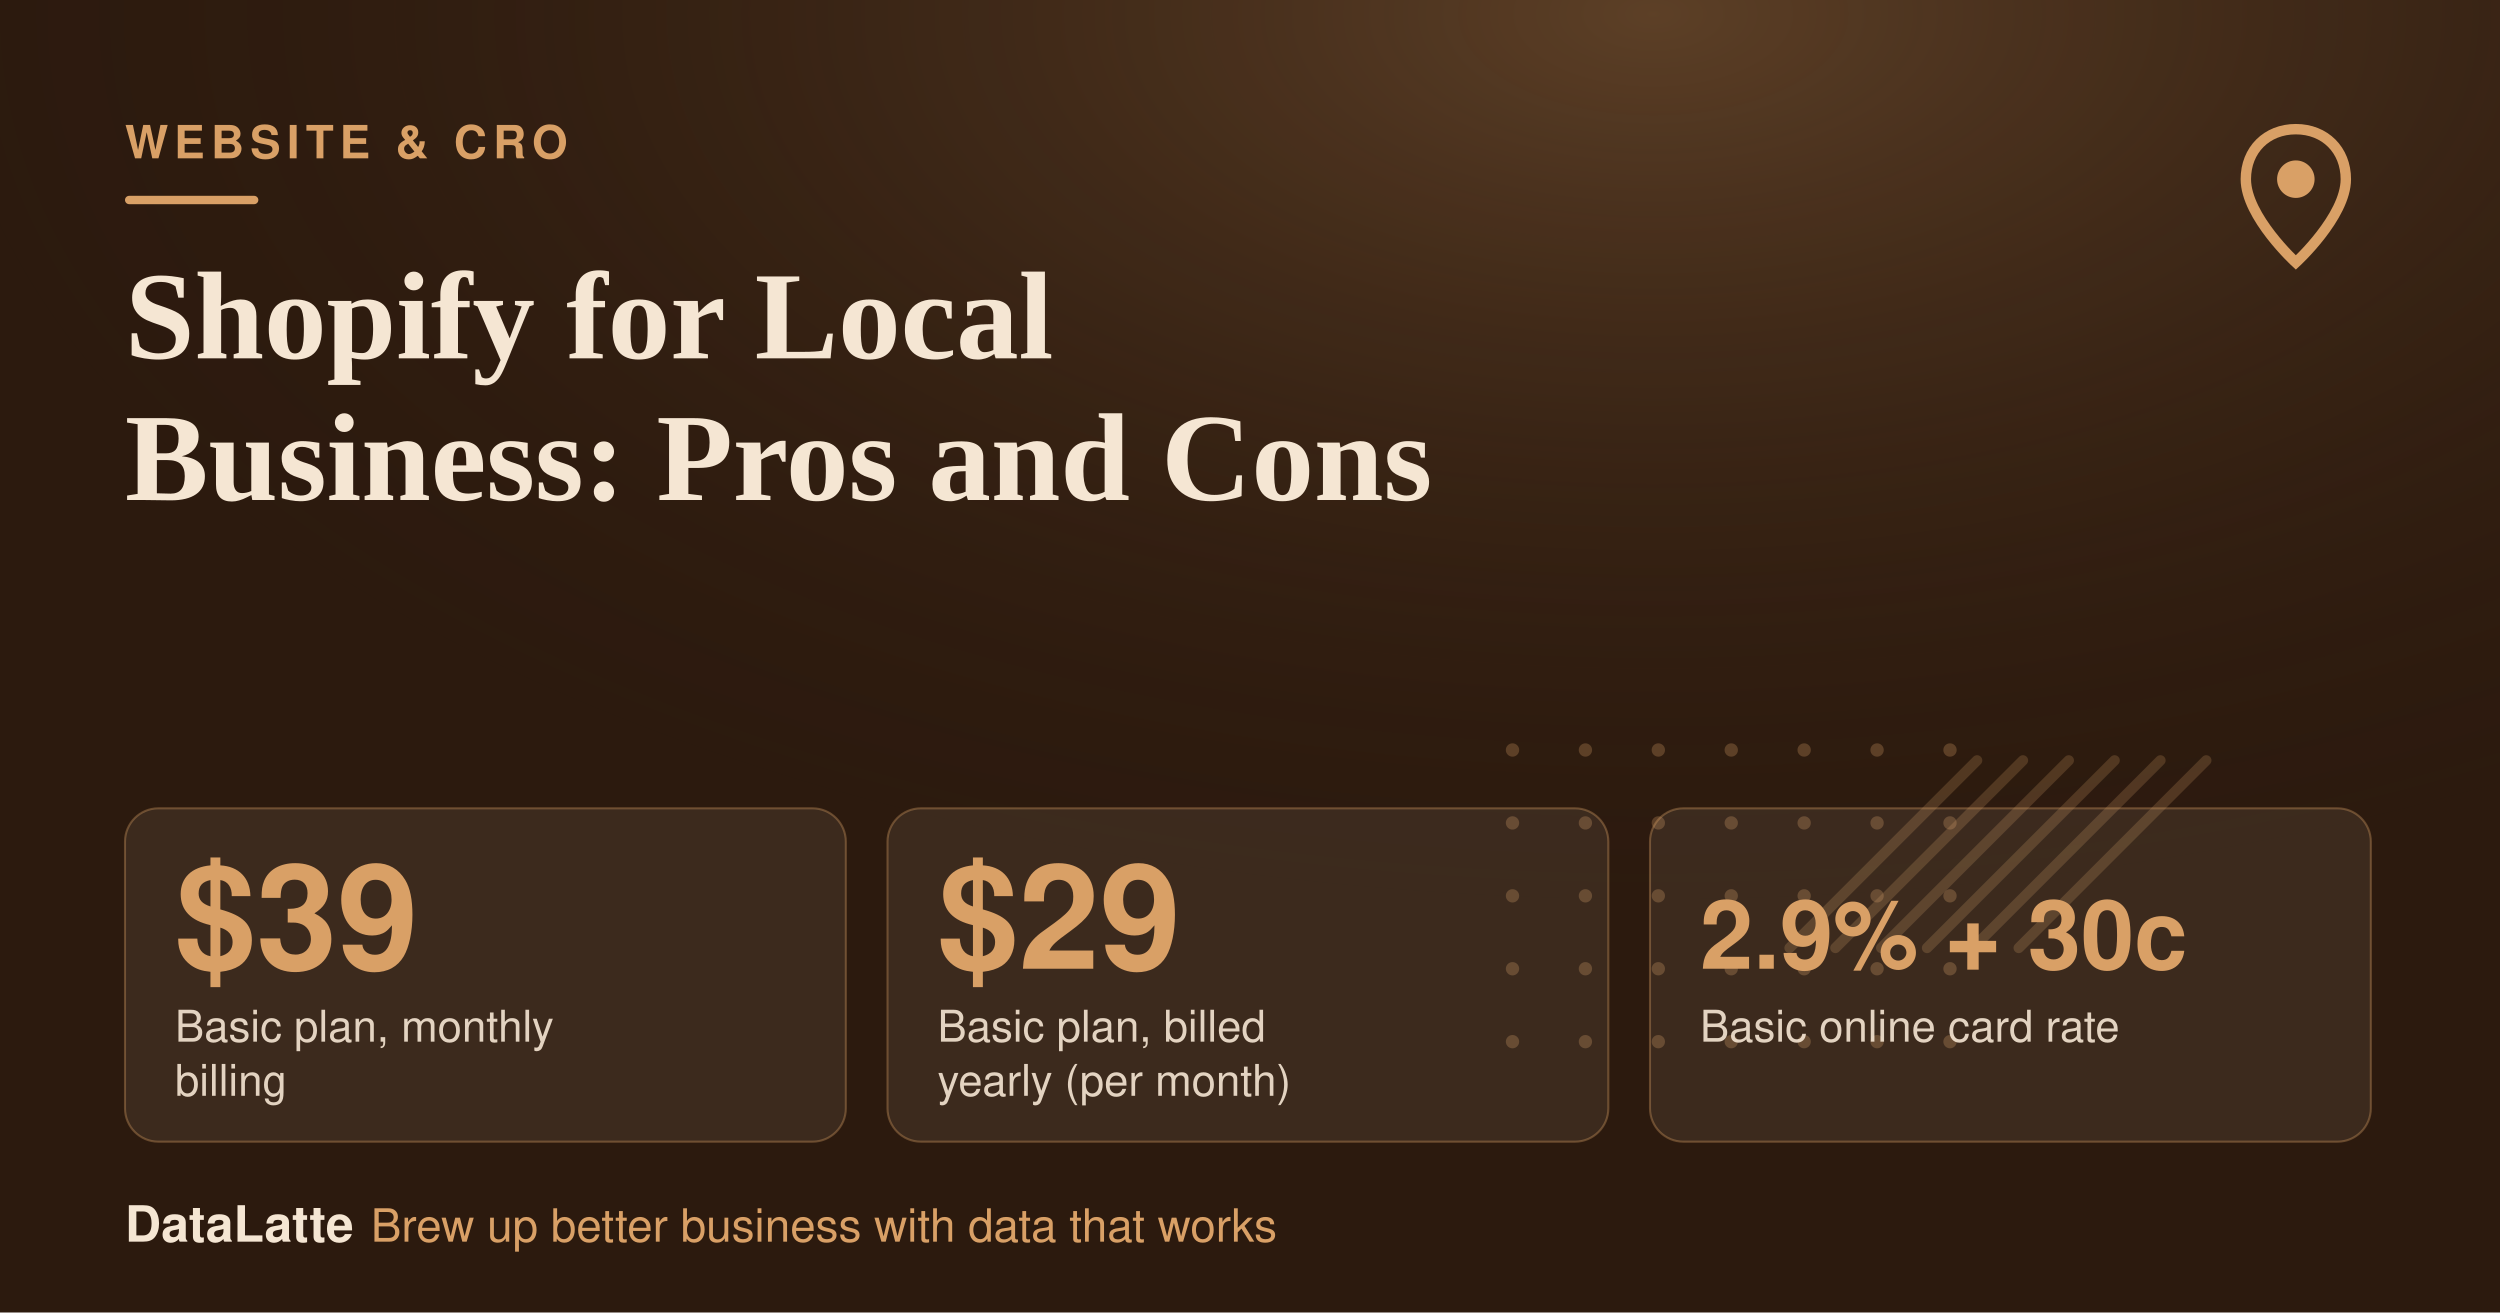
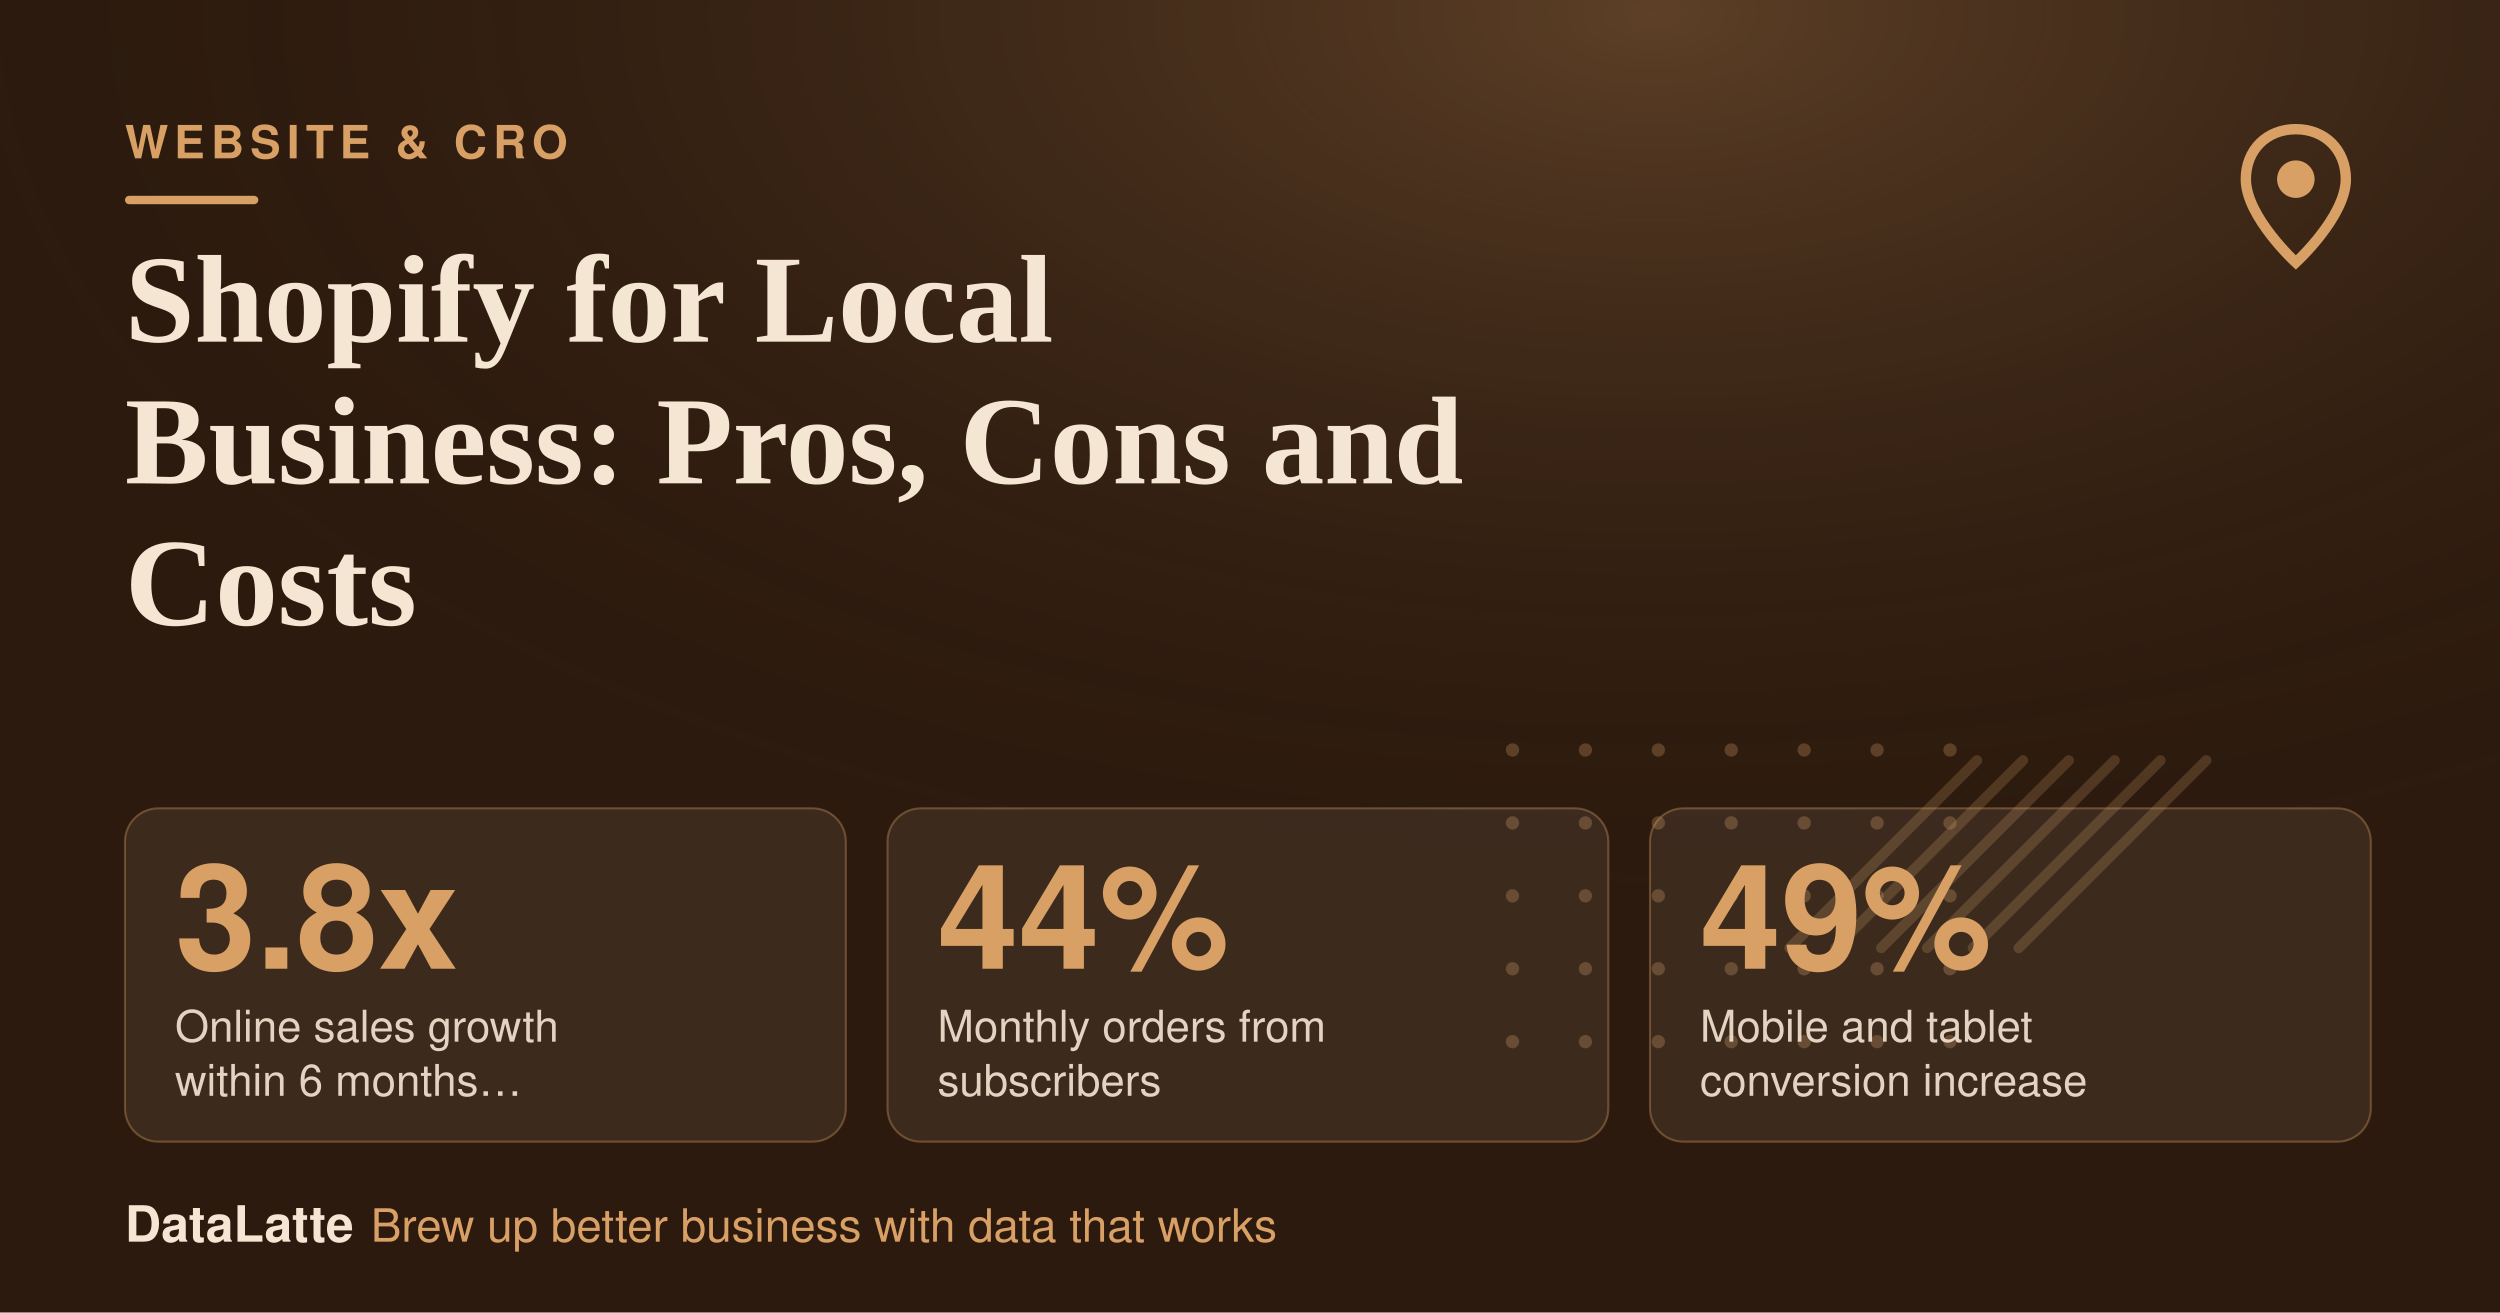
- <svg xmlns="http://www.w3.org/2000/svg" width="1200" height="630" viewBox="0 0 1200 630" role="img" aria-label="Shopify for Local Business: Pros and Cons">
+ <svg xmlns="http://www.w3.org/2000/svg" width="1200" height="630" viewBox="0 0 1200 630" role="img" aria-label="Shopify for Local Business: Pros, Cons and Costs">
  <defs>
    <radialGradient id="g" cx="66%" cy="1%" r="70%">
      <stop offset="0" stop-color="#d9a066" stop-opacity="0.28" />
      <stop offset="1" stop-color="#2c1a0e" stop-opacity="0" />
    </radialGradient>
  </defs>
  <rect width="1200" height="630" fill="#2c1a0e" />
  <rect width="1200" height="630" fill="url(#g)" />
  <line x1="859" y1="455" x2="949" y2="365" stroke="#d9a066" stroke-opacity="0.22" stroke-width="5" stroke-linecap="round" />
  <line x1="881" y1="455" x2="971" y2="365" stroke="#d9a066" stroke-opacity="0.22" stroke-width="5" stroke-linecap="round" />
  <line x1="903" y1="455" x2="993" y2="365" stroke="#d9a066" stroke-opacity="0.22" stroke-width="5" stroke-linecap="round" />
  <line x1="925" y1="455" x2="1015" y2="365" stroke="#d9a066" stroke-opacity="0.22" stroke-width="5" stroke-linecap="round" />
  <line x1="947" y1="455" x2="1037" y2="365" stroke="#d9a066" stroke-opacity="0.22" stroke-width="5" stroke-linecap="round" />
  <line x1="969" y1="455" x2="1059" y2="365" stroke="#d9a066" stroke-opacity="0.22" stroke-width="5" stroke-linecap="round" />
  <circle cx="726" cy="360" r="3.2" fill="#d9a066" fill-opacity="0.28" />
  <circle cx="726" cy="395" r="3.2" fill="#d9a066" fill-opacity="0.28" />
  <circle cx="726" cy="430" r="3.2" fill="#d9a066" fill-opacity="0.28" />
  <circle cx="726" cy="465" r="3.2" fill="#d9a066" fill-opacity="0.28" />
  <circle cx="726" cy="500" r="3.2" fill="#d9a066" fill-opacity="0.28" />
  <circle cx="761" cy="360" r="3.2" fill="#d9a066" fill-opacity="0.28" />
  <circle cx="761" cy="395" r="3.2" fill="#d9a066" fill-opacity="0.28" />
  <circle cx="761" cy="430" r="3.2" fill="#d9a066" fill-opacity="0.28" />
  <circle cx="761" cy="465" r="3.2" fill="#d9a066" fill-opacity="0.28" />
  <circle cx="761" cy="500" r="3.2" fill="#d9a066" fill-opacity="0.28" />
  <circle cx="796" cy="360" r="3.2" fill="#d9a066" fill-opacity="0.28" />
  <circle cx="796" cy="395" r="3.2" fill="#d9a066" fill-opacity="0.28" />
  <circle cx="796" cy="430" r="3.2" fill="#d9a066" fill-opacity="0.28" />
  <circle cx="796" cy="465" r="3.2" fill="#d9a066" fill-opacity="0.28" />
  <circle cx="796" cy="500" r="3.2" fill="#d9a066" fill-opacity="0.28" />
  <circle cx="831" cy="360" r="3.2" fill="#d9a066" fill-opacity="0.28" />
  <circle cx="831" cy="395" r="3.2" fill="#d9a066" fill-opacity="0.28" />
  <circle cx="831" cy="430" r="3.2" fill="#d9a066" fill-opacity="0.28" />
  <circle cx="831" cy="465" r="3.2" fill="#d9a066" fill-opacity="0.28" />
  <circle cx="831" cy="500" r="3.2" fill="#d9a066" fill-opacity="0.28" />
  <circle cx="866" cy="360" r="3.2" fill="#d9a066" fill-opacity="0.28" />
  <circle cx="866" cy="395" r="3.2" fill="#d9a066" fill-opacity="0.28" />
  <circle cx="866" cy="430" r="3.2" fill="#d9a066" fill-opacity="0.28" />
  <circle cx="866" cy="465" r="3.2" fill="#d9a066" fill-opacity="0.28" />
  <circle cx="866" cy="500" r="3.2" fill="#d9a066" fill-opacity="0.28" />
  <circle cx="901" cy="360" r="3.2" fill="#d9a066" fill-opacity="0.28" />
  <circle cx="901" cy="395" r="3.2" fill="#d9a066" fill-opacity="0.28" />
  <circle cx="901" cy="430" r="3.2" fill="#d9a066" fill-opacity="0.28" />
  <circle cx="901" cy="465" r="3.2" fill="#d9a066" fill-opacity="0.28" />
  <circle cx="901" cy="500" r="3.2" fill="#d9a066" fill-opacity="0.28" />
  <circle cx="936" cy="360" r="3.2" fill="#d9a066" fill-opacity="0.28" />
  <circle cx="936" cy="395" r="3.2" fill="#d9a066" fill-opacity="0.28" />
  <circle cx="936" cy="430" r="3.2" fill="#d9a066" fill-opacity="0.28" />
  <circle cx="936" cy="465" r="3.2" fill="#d9a066" fill-opacity="0.28" />
  <circle cx="936" cy="500" r="3.2" fill="#d9a066" fill-opacity="0.28" />
  <g transform="translate(1076 62) scale(1.0)">
    <path d="M26 0C12 0 2 10 2 24c0 18 24 40 24 40s24-22 24-40C50 10 40 0 26 0z" fill="none" stroke="#d9a066" stroke-width="5" />
    <circle cx="26" cy="24" r="9" fill="#d9a066" />
  </g>
  <text x="60" y="76" font-family="Helvetica, Arial, sans-serif" font-size="22" font-weight="700" fill="#d9a066" letter-spacing="3">WEBSITE &amp; CRO</text>
  <rect x="60" y="94" width="64" height="4" rx="2" fill="#d9a066" />
-   <text x="60" y="172" font-family="Georgia, 'Times New Roman', serif" font-size="60" font-weight="700" fill="#f5e6d3">Shopify for Local</text>
-   <text x="60" y="240" font-family="Georgia, 'Times New Roman', serif" font-size="60" font-weight="700" fill="#f5e6d3">Business: Pros and Cons</text>
+   <text x="60" y="164" font-family="Georgia, 'Times New Roman', serif" font-size="60" font-weight="700" fill="#f5e6d3">Shopify for Local</text>
+   <text x="60" y="232" font-family="Georgia, 'Times New Roman', serif" font-size="60" font-weight="700" fill="#f5e6d3">Business: Pros, Cons and</text>
+   <text x="60" y="300" font-family="Georgia, 'Times New Roman', serif" font-size="60" font-weight="700" fill="#f5e6d3">Costs</text>
  <rect x="60" y="388" width="346" height="160" rx="16" fill="#f5e6d3" fill-opacity="0.08" stroke="#d9a066" stroke-opacity="0.35" />
-   <text x="84" y="465" font-family="Helvetica, Arial, sans-serif" font-size="70" font-weight="800" fill="#d9a066">$39</text>
-   <text x="84" y="500" font-family="Helvetica, Arial, sans-serif" font-size="21" fill="#f5e6d3" fill-opacity="0.9">Basic plan, monthly</text>
-   <text x="84" y="526" font-family="Helvetica, Arial, sans-serif" font-size="21" fill="#f5e6d3" fill-opacity="0.9">billing</text>
+   <text x="84" y="465" font-family="Helvetica, Arial, sans-serif" font-size="70" font-weight="800" fill="#d9a066">3.8x</text>
+   <text x="84" y="500" font-family="Helvetica, Arial, sans-serif" font-size="21" fill="#f5e6d3" fill-opacity="0.9">Online sales growth</text>
+   <text x="84" y="526" font-family="Helvetica, Arial, sans-serif" font-size="21" fill="#f5e6d3" fill-opacity="0.9">within 6 months…</text>
  <rect x="426" y="388" width="346" height="160" rx="16" fill="#f5e6d3" fill-opacity="0.08" stroke="#d9a066" stroke-opacity="0.35" />
-   <text x="450" y="465" font-family="Helvetica, Arial, sans-serif" font-size="70" font-weight="800" fill="#d9a066">$29</text>
-   <text x="450" y="500" font-family="Helvetica, Arial, sans-serif" font-size="21" fill="#f5e6d3" fill-opacity="0.9">Basic plan, billed</text>
-   <text x="450" y="526" font-family="Helvetica, Arial, sans-serif" font-size="21" fill="#f5e6d3" fill-opacity="0.9">yearly (per month)</text>
+   <text x="450" y="465" font-family="Helvetica, Arial, sans-serif" font-size="70" font-weight="800" fill="#d9a066">44%</text>
+   <text x="450" y="500" font-family="Helvetica, Arial, sans-serif" font-size="21" fill="#f5e6d3" fill-opacity="0.9">Monthly orders from</text>
+   <text x="450" y="526" font-family="Helvetica, Arial, sans-serif" font-size="21" fill="#f5e6d3" fill-opacity="0.9">subscribers</text>
  <rect x="792" y="388" width="346" height="160" rx="16" fill="#f5e6d3" fill-opacity="0.08" stroke="#d9a066" stroke-opacity="0.35" />
-   <text x="816" y="465" font-family="Helvetica, Arial, sans-serif" font-size="46" font-weight="800" fill="#d9a066">2.9% + 30c</text>
-   <text x="816" y="500" font-family="Helvetica, Arial, sans-serif" font-size="21" fill="#f5e6d3" fill-opacity="0.9">Basic online card rate</text>
+   <text x="816" y="465" font-family="Helvetica, Arial, sans-serif" font-size="70" font-weight="800" fill="#d9a066">49%</text>
+   <text x="816" y="500" font-family="Helvetica, Arial, sans-serif" font-size="21" fill="#f5e6d3" fill-opacity="0.9">Mobile and tablet</text>
+   <text x="816" y="526" font-family="Helvetica, Arial, sans-serif" font-size="21" fill="#f5e6d3" fill-opacity="0.9">conversion increase</text>
  <text x="60" y="596" font-family="Helvetica, Arial, sans-serif" font-size="24" font-weight="700" fill="#f5e6d3">DataLatte</text>
  <text x="178" y="596" font-family="Helvetica, Arial, sans-serif" font-size="22" fill="#d9a066">Brew up better business with data that works</text>
</svg>
